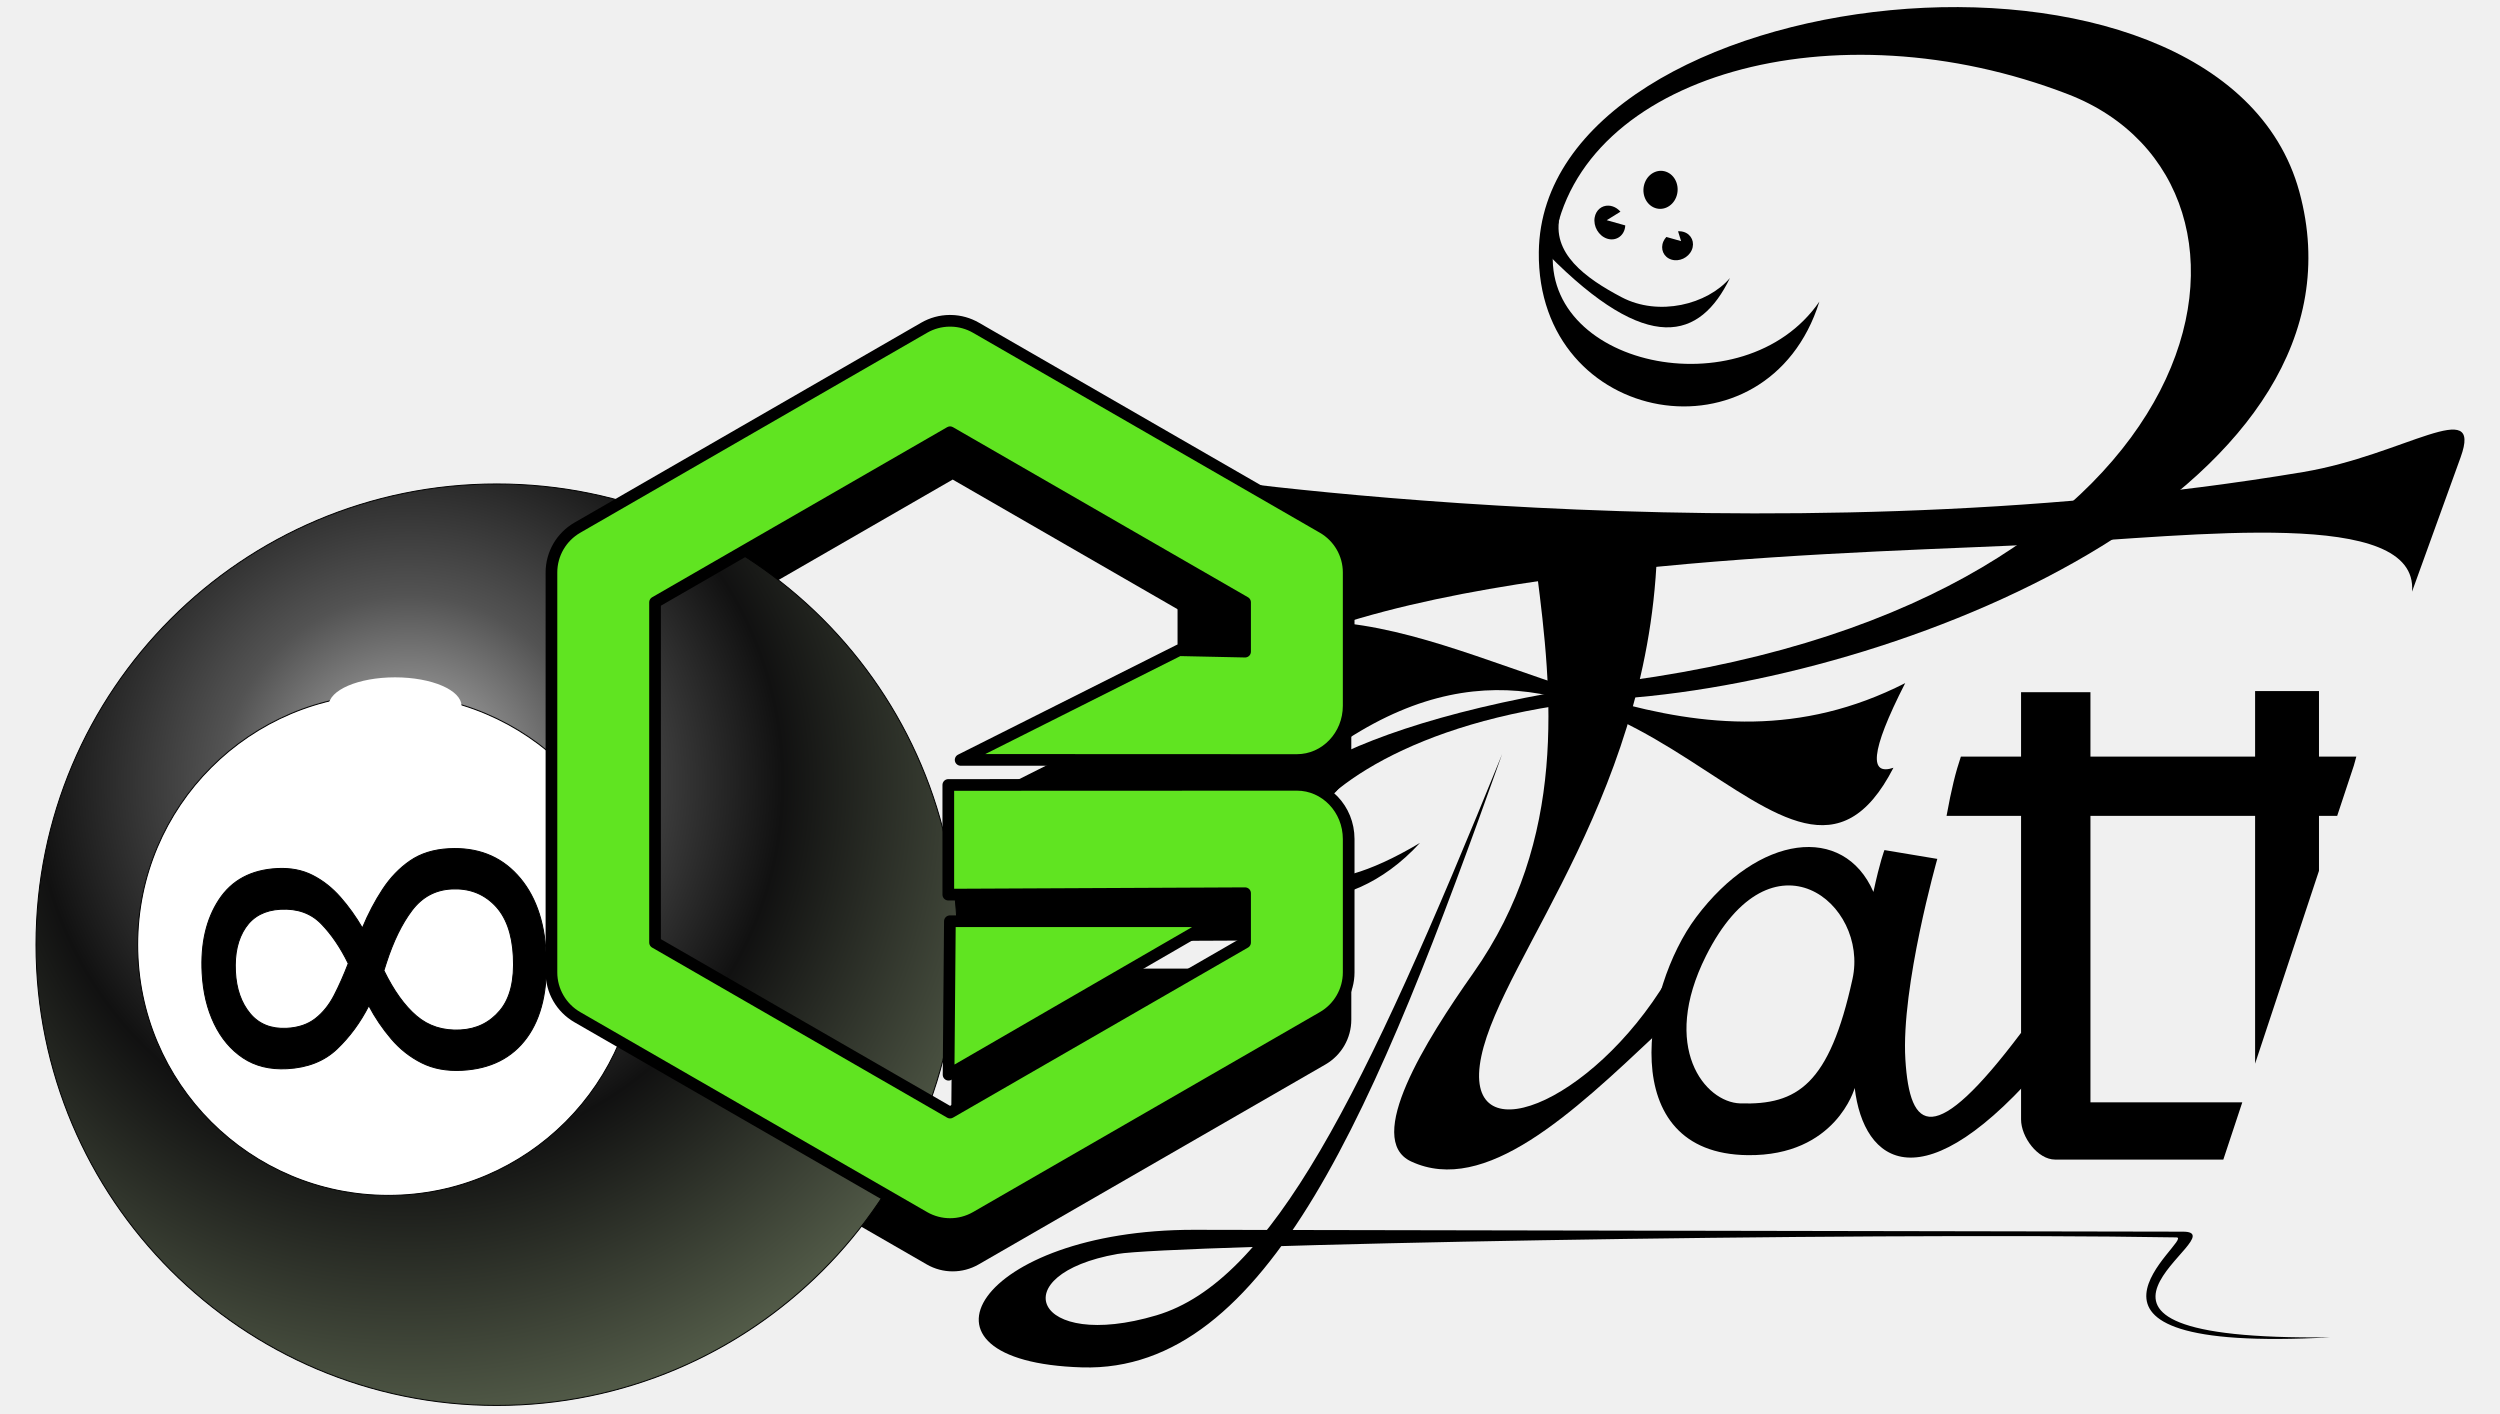
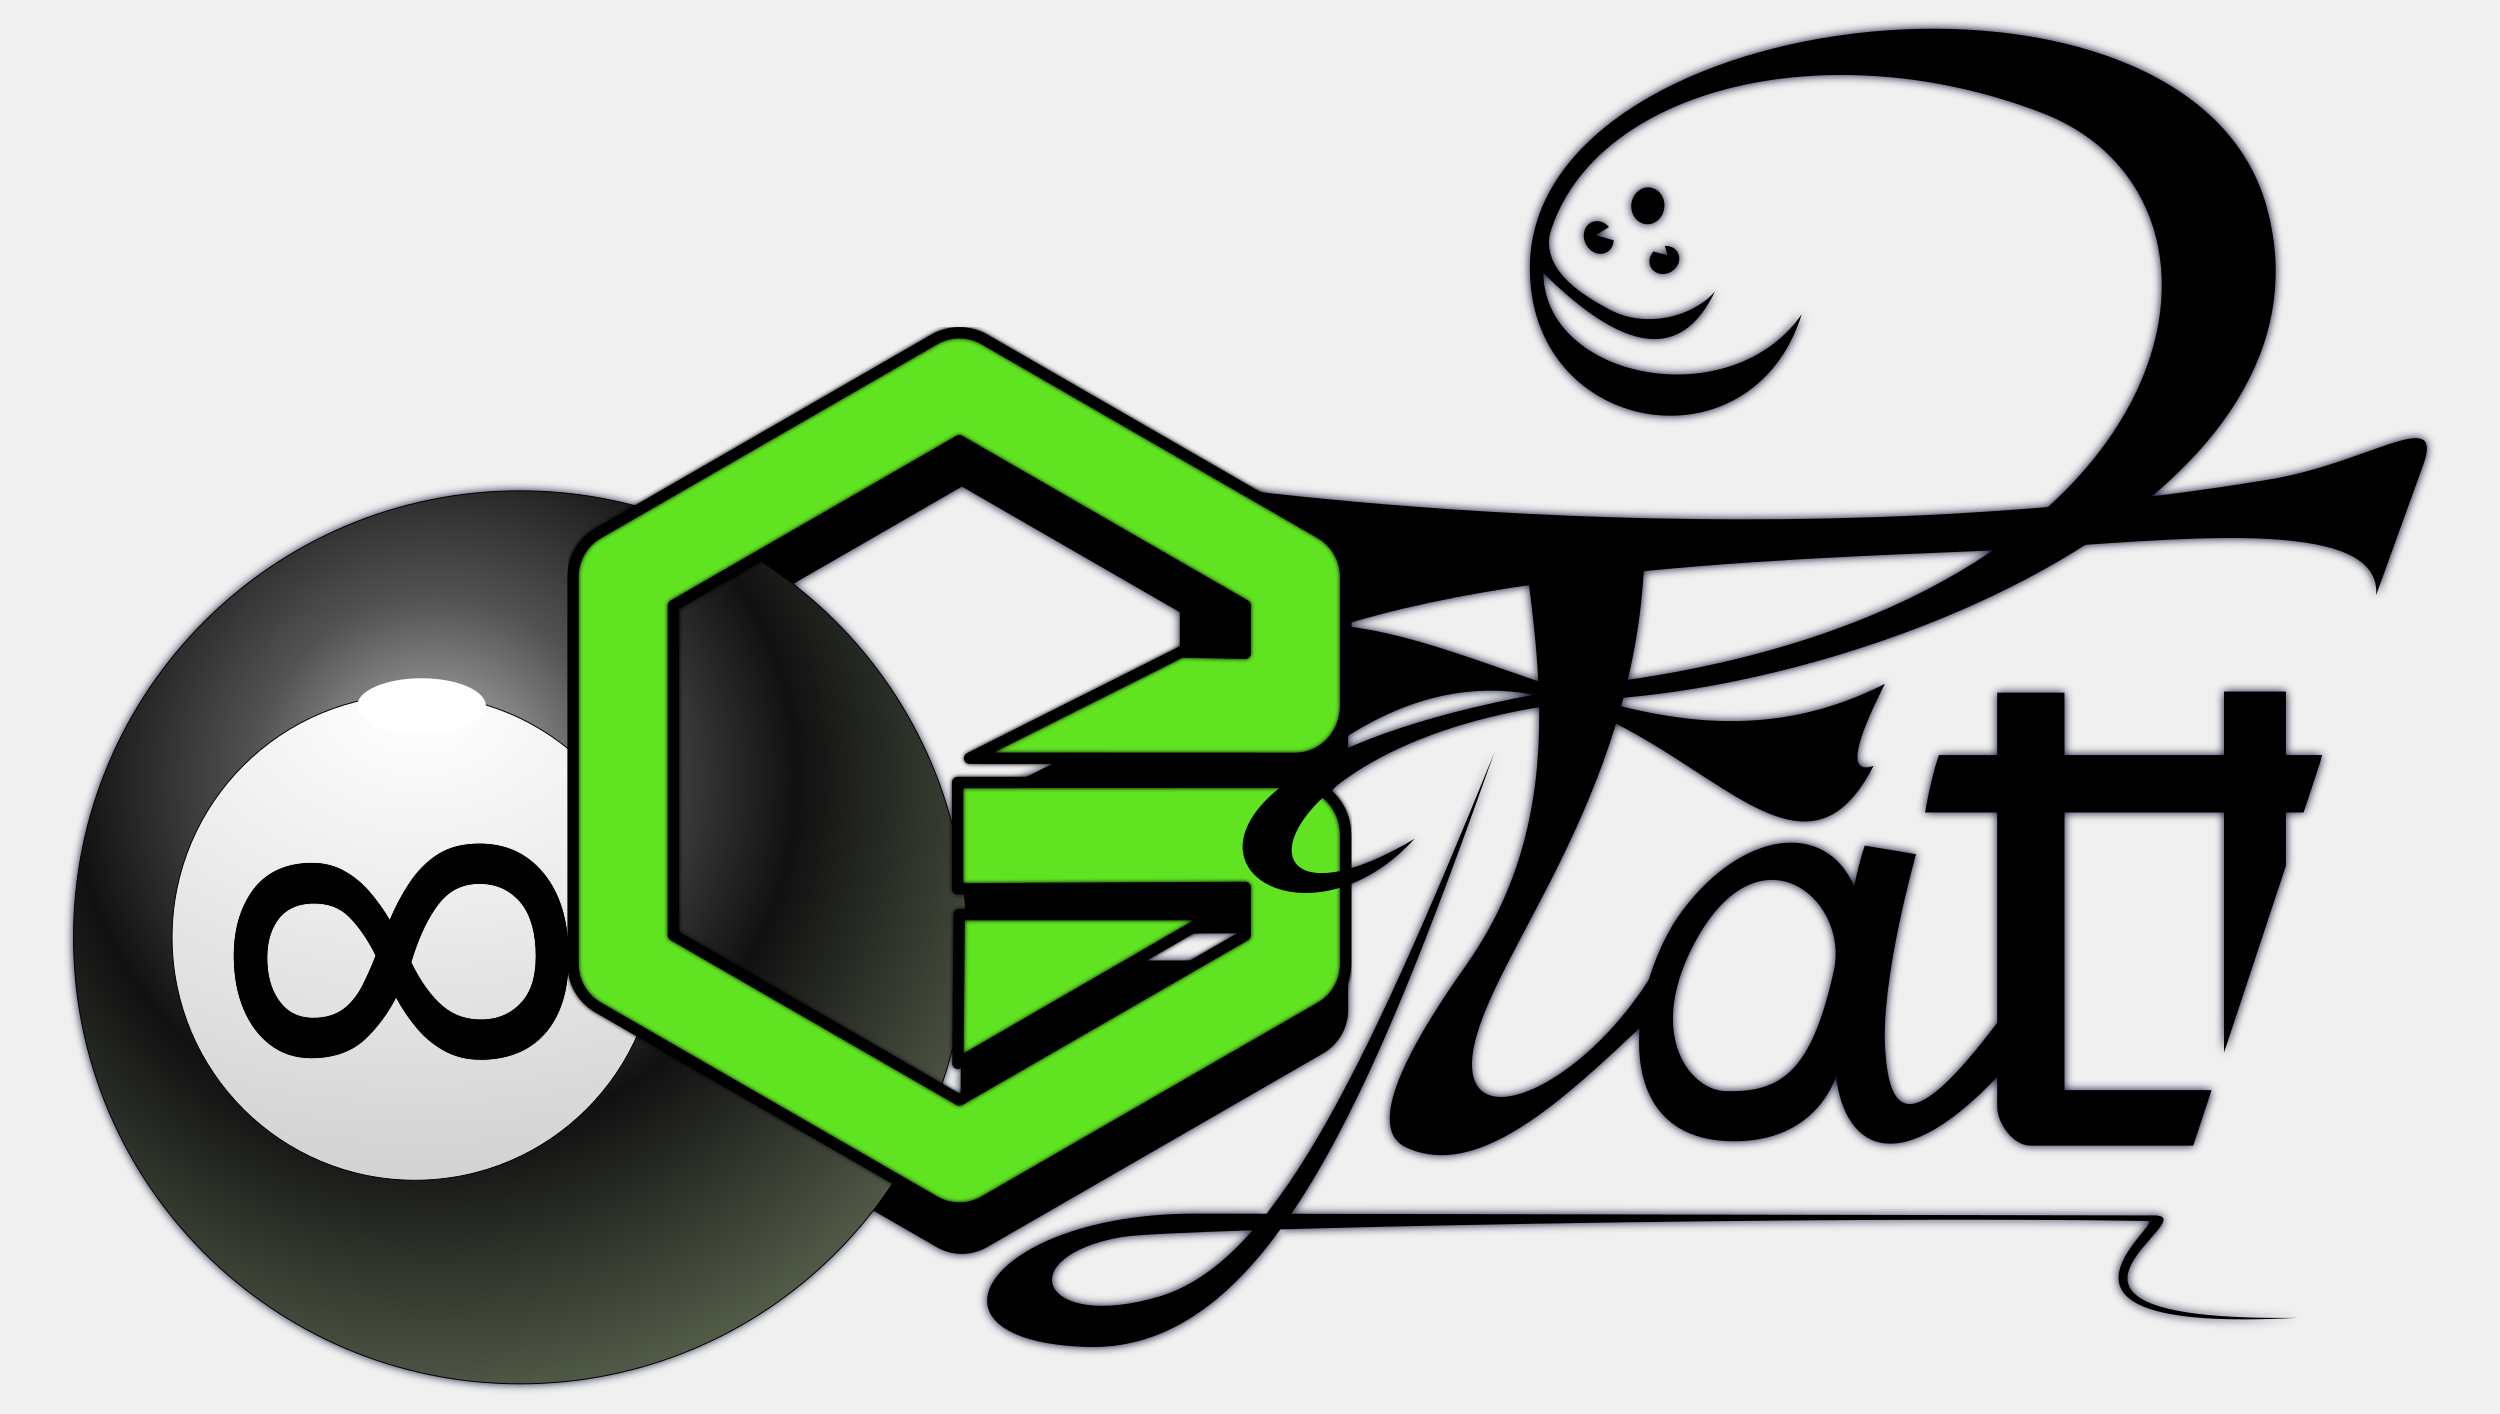
<svg xmlns="http://www.w3.org/2000/svg" xmlns:xlink="http://www.w3.org/1999/xlink" width="23cm" height="13cm" viewBox="0 0 814.961 460.63" id="svg2" version="1.1">
  <defs id="defs4">
+     <linearGradient id="linearGradient4413">
+       <stop style="stop-color:#ffffff;stop-opacity:1;" offset="0" id="stop4415" />
+       <stop style="stop-color:#8c8c8c;stop-opacity:1" offset="1" id="stop4417" />
+     </linearGradient>
    <linearGradient id="linearGradient4144">
      <stop style="stop-color:#c1c1c1;stop-opacity:1" offset="0" id="stop4146" />
      <stop id="stop4162" offset="0.25" style="stop-color:#535353;stop-opacity:1;" />
      <stop id="stop4160" offset="0.5" style="stop-color:#111111;stop-opacity:1" />
      <stop style="stop-color:#6b775d;stop-opacity:1" offset="1" id="stop4148" />
    </linearGradient>
-     <radialGradient xlink:href="#linearGradient4144" id="radialGradient4150" cx="-35.498" cy="418.607" fx="-35.498" fy="418.607" r="291.429" gradientUnits="userSpaceOnUse" gradientTransform="matrix(5.051606,0,0,5.051606,-1285.354,-1383.907)" />
+     <radialGradient xlink:href="#linearGradient4144" id="radialGradient4150" cx="-35.498" cy="418.607" fx="-35.498" fy="418.607" r="291.429" gradientUnits="userSpaceOnUse" gradientTransform="matrix(0.8103657,0,0,0.8103657,-2029.077,264.2593)" />
+     <radialGradient xlink:href="#linearGradient4413" id="radialGradient4419" cx="-2071.838" cy="581.024" fx="-2071.838" fy="581.024" r="81.889" gradientUnits="userSpaceOnUse" gradientTransform="matrix(6.870463,0,0,4.743258,12171.297,-2174.967)" />
+     <filter style="color-interpolation-filters:sRGB" id="filter4546" x="-0.005" width="1.009" y="-0.008" height="1.016">
+       <feGaussianBlur stdDeviation="1.511" id="feGaussianBlur4548" />
+     </filter>
+     <filter style="color-interpolation-filters:sRGB" id="filter4552" x="-0.006" width="1.013" y="-0.006" height="1.011">
+       <feGaussianBlur stdDeviation="0.671" id="feGaussianBlur4554" />
+     </filter>
+     <filter style="color-interpolation-filters:sRGB" id="filter4565" x="-0.005" width="1.01" y="-0.007" height="1.015">
+       <feGaussianBlur stdDeviation="0.245" id="feGaussianBlur4567" />
+     </filter>
  </defs>
  <g id="layer1" transform="translate(2199.546,-349.2978)">
-     <g id="g4360" transform="translate(11.57466,-2.310916)">
-       <path style="color:#000000;font-style:normal;font-variant:normal;font-weight:normal;font-stretch:normal;font-size:medium;line-height:normal;font-family:sans-serif;text-indent:0;text-align:start;text-decoration:none;text-decoration-line:none;text-decoration-style:solid;text-decoration-color:#000000;letter-spacing:normal;word-spacing:normal;text-transform:none;direction:ltr;block-progression:tb;writing-mode:lr-tb;baseline-shift:baseline;text-anchor:start;white-space:normal;clip-rule:nonzero;display:inline;overflow:visible;visibility:visible;opacity:1;isolation:auto;mix-blend-mode:normal;color-interpolation:sRGB;color-interpolation-filters:linearRGB;solid-color:#000000;solid-opacity:1;fill:#000000;fill-opacity:1;fill-rule:evenodd;stroke:none;stroke-width:23;stroke-linecap:butt;stroke-linejoin:round;stroke-miterlimit:4;stroke-dasharray:none;stroke-dashoffset:0;stroke-opacity:1;color-rendering:auto;image-rendering:auto;shape-rendering:auto;text-rendering:auto;enable-background:accumulate" d="m -1900.74,471.61 c -2.899,0.031 -5.744,0.807 -8.26,2.258 l -113.056,65.181 c -5.224,3.012 -8.442,8.578 -8.443,14.602 l 0,130.364 c 0,6.024 3.219,11.59 8.443,14.602 l 113.056,65.181 c 5.224,3.012 11.661,3.012 16.886,0 l 113.056,-65.181 c 5.224,-3.012 8.442,-8.578 8.443,-14.602 l 0,-43.475 c -10e-4,-9.757 -7.56,-17.667 -16.885,-17.668 l -113.632,0.048 0,35.751 96.746,-0.462 0,16.072 -96.171,55.446 -96.171,-55.446 0,-110.894 96.171,-55.447 96.171,55.447 0,16.072 -21.535,-0.462 -71.189,35.751 109.609,0.047 c 9.325,-9.9e-4 16.884,-7.91 16.885,-17.668 l 0,-43.475 c -5e-4,-6.024 -3.219,-11.59 -8.443,-14.602 l -113.056,-65.181 c -2.45,-1.413 -5.217,-2.188 -8.045,-2.254 -0.194,-0.005 -0.387,-0.006 -0.58,-0.004 z m 0.125,195.737 -0.43,50.033 86.46,-50.033 -86.03,0 z" id="path4229" />
-       <path id="path4208" d="m -1827.258,506.337 c 0,0 189.42,28.996 367.01,-0.869 32.832,-5.521 58.613,-25.152 51.248,-4.782 l -15.836,43.794 c 2.246,-27.591 -70.883,-18.203 -120.085,-15.525 -54.594,2.971 -194.268,4.123 -257.45,37.633 l -24.886,0 z" style="color:#000000;clip-rule:nonzero;display:inline;overflow:visible;visibility:visible;opacity:1;isolation:auto;mix-blend-mode:normal;color-interpolation:sRGB;color-interpolation-filters:linearRGB;solid-color:#000000;solid-opacity:1;fill:#000000;fill-opacity:1;fill-rule:evenodd;stroke:none;stroke-width:1px;stroke-linecap:butt;stroke-linejoin:miter;stroke-miterlimit:4;stroke-dasharray:none;stroke-dashoffset:0;stroke-opacity:1;color-rendering:auto;image-rendering:auto;shape-rendering:auto;text-rendering:auto;enable-background:accumulate" />
-       <path d="m -1667.599,670.813 c -24.773,41.289 -67.463,57.838 -60.642,25.166 6.822,-32.672 57.236,-87.523 57.415,-171.357 -7.001,10.232 -23.517,13.464 -39.314,13.464 5.026,39.134 10.135,86.955 -20.742,130.757 -15.438,21.901 -35.658,54.186 -20.247,61.379 24.084,11.24 52.653,-15.787 79.94,-41.457" style="color:#000000;clip-rule:nonzero;display:inline;overflow:visible;visibility:visible;opacity:1;isolation:auto;mix-blend-mode:normal;color-interpolation:sRGB;color-interpolation-filters:linearRGB;solid-color:#000000;solid-opacity:1;fill:#000000;fill-opacity:1;fill-rule:evenodd;stroke:none;stroke-width:1px;stroke-linecap:butt;stroke-linejoin:miter;stroke-miterlimit:4;stroke-dasharray:none;stroke-dashoffset:0;stroke-opacity:1;color-rendering:auto;image-rendering:auto;shape-rendering:auto;text-rendering:auto;enable-background:accumulate" id="path4171" />
-       <path id="path4174" d="m -1552.304,688.32 c -28.363,37.698 -36.262,32.313 -37.698,8.617 -1.436,-23.696 10.412,-65.344 10.412,-65.344 l -17.233,-2.872 c 0,0 -1.436,3.59 -3.59,13.643 -9.694,-22.26 -37.466,-18.86 -57.804,8.258 -17.233,22.978 -26.978,77.079 16.875,77.551 28.723,0.309 34.826,-21.901 34.826,-21.901 2.872,24.414 21.901,39.134 62.831,-9.335 m -63.548,-26.209 c 5.394,-24.619 -26.275,-50.339 -47.751,-7.54 -14.982,29.856 -0.359,47.751 11.13,48.11 18.696,0.584 29.087,-6.179 36.621,-40.571 z" style="fill:#000000;fill-opacity:1;fill-rule:evenodd;stroke:none;stroke-width:1px;stroke-linecap:butt;stroke-linejoin:miter;stroke-opacity:1" />
-       <path id="path4195" d="m -1475.993,576.896 0,21.362 -53.675,0 0,-21.003 -22.619,0 0,21.003 -19.622,0 c -1.709,5.067 -3.043,10.417 -4.667,19.31 l 24.29,0 0,98.957 c 0,5.727 5.403,13.09 11.13,13.09 l 54.804,0 6.18,-18.655 -49.495,0 0,-93.392 53.675,0 0,80.772 20.824,-62.861 0,-17.911 5.933,0 5.432,-16.397 0.806,-2.913 -12.171,0 0,-21.362 -20.824,0 z" style="fill:#000000;fill-opacity:1;fill-rule:nonzero;stroke:none;stroke-width:1px;stroke-linecap:butt;stroke-linejoin:miter;stroke-opacity:1" />
-       <path id="path4213" d="m -1721.417,597.356 c -41.212,115.757 -76.363,201.817 -136.969,199.999 -60.606,-1.818 -33.939,-44.848 36.364,-44.848 l 322.517,0.604 c 18.828,0.035 -56.825,35.735 48.128,34.44 -99.436,5.458 -43.971,-32.463 -50.245,-32.568 -107.493,-1.798 -328.65,2.458 -345.248,5.403 -37.575,6.667 -27.328,31.907 12.727,20 37.465,-11.137 67.258,-70.991 112.727,-183.029 z" style="color:#000000;clip-rule:nonzero;display:inline;overflow:visible;visibility:visible;opacity:1;isolation:auto;mix-blend-mode:normal;color-interpolation:sRGB;color-interpolation-filters:linearRGB;solid-color:#000000;solid-opacity:1;fill:#000000;fill-opacity:1;fill-rule:nonzero;stroke:none;stroke-width:1px;stroke-linecap:butt;stroke-linejoin:miter;stroke-miterlimit:4;stroke-dasharray:none;stroke-dashoffset:0;stroke-opacity:1;color-rendering:auto;image-rendering:auto;shape-rendering:auto;text-rendering:auto;enable-background:accumulate" />
-       <path d="m -1682.332,579.306 c 96.774,-6.968 246.608,-70.463 220.765,-165.185 -25.843,-94.721 -246.858,-69.683 -247.925,19.637 -0.682,57.09 74.619,69.886 91.462,16.172 -24.659,35.809 -92.627,21.003 -86.54,-19.06 8.337,-54.869 91.456,-77.972 167.644,-48.516 76.188,29.456 51.539,164.607 -143.621,191.175 -195.16,26.568 -117.079,106.85 -67.685,52.848 -68.078,40.719 -56.199,-38.28 65.899,-47.072 z" style="color:#000000;clip-rule:nonzero;display:inline;overflow:visible;visibility:visible;opacity:1;isolation:auto;mix-blend-mode:normal;color-interpolation:sRGB;color-interpolation-filters:linearRGB;solid-color:#000000;solid-opacity:1;fill:#000000;fill-opacity:1;fill-rule:evenodd;stroke:none;stroke-width:1px;stroke-linecap:butt;stroke-linejoin:miter;stroke-miterlimit:4;stroke-dasharray:none;stroke-dashoffset:0;stroke-opacity:1;color-rendering:auto;image-rendering:auto;shape-rendering:auto;text-rendering:auto;enable-background:accumulate" id="path4227" />
-       <g transform="matrix(0.1655359,0,0,0.1655359,-1835.442,485.5945)" id="g4353">
-         <circle style="color:#000000;clip-rule:nonzero;display:inline;overflow:visible;visibility:visible;opacity:1;isolation:auto;mix-blend-mode:normal;color-interpolation:sRGB;color-interpolation-filters:linearRGB;solid-color:#000000;solid-opacity:1;fill:url(#radialGradient4150);fill-opacity:1;fill-rule:evenodd;stroke:#000000;stroke-width:2;stroke-linecap:butt;stroke-linejoin:miter;stroke-miterlimit:4;stroke-dasharray:none;stroke-dashoffset:0;stroke-opacity:1;color-rendering:auto;image-rendering:auto;shape-rendering:auto;text-rendering:auto;enable-background:accumulate" id="path3336" cx="-1291.219" cy="1050.966" r="907.327" />
-         <circle r="493.693" cy="1050.966" cx="-1504.708" id="circle3338" style="color:#000000;clip-rule:nonzero;display:inline;overflow:visible;visibility:visible;opacity:1;isolation:auto;mix-blend-mode:normal;color-interpolation:sRGB;color-interpolation-filters:linearRGB;solid-color:#000000;solid-opacity:1;fill:#ffffff;fill-opacity:1;fill-rule:evenodd;stroke:#000000;stroke-width:2;stroke-linecap:butt;stroke-linejoin:miter;stroke-miterlimit:4;stroke-dasharray:none;stroke-dashoffset:0;stroke-opacity:1;color-rendering:auto;image-rendering:auto;shape-rendering:auto;text-rendering:auto;enable-background:accumulate" />
-         <text xml:space="preserve" style="font-style:normal;font-weight:normal;font-size:924.279px;line-height:125%;font-family:sans-serif;letter-spacing:0px;word-spacing:0px;fill:#000000;fill-opacity:1;stroke:#000000;stroke-width:2;stroke-linecap:butt;stroke-linejoin:miter;stroke-miterlimit:4;stroke-dasharray:none;stroke-opacity:1" x="-1270.455" y="-1257.756" id="text4140" transform="matrix(-0.05250156,-0.9986208,0.9986208,-0.05250156,0,0)">
-           <tspan id="tspan4142" x="-1270.455" y="-1257.756" style="stroke-width:2">8</tspan>
-         </text>
-         <ellipse style="color:#000000;clip-rule:nonzero;display:inline;overflow:visible;visibility:visible;opacity:1;isolation:auto;mix-blend-mode:normal;color-interpolation:sRGB;color-interpolation-filters:linearRGB;solid-color:#000000;solid-opacity:1;fill:#ffffff;fill-opacity:1;fill-rule:evenodd;stroke:none;stroke-width:1px;stroke-linecap:butt;stroke-linejoin:miter;stroke-miterlimit:4;stroke-dasharray:none;stroke-dashoffset:0;stroke-opacity:1;color-rendering:auto;image-rendering:auto;shape-rendering:auto;text-rendering:auto;enable-background:accumulate" id="path4347" cx="-1491.475" cy="580.709" rx="130.789" ry="56.25" />
-       </g>
-       <path id="path4164" d="m -1901.597,456.183 c -2.899,0.031 -5.744,0.807 -8.26,2.258 l -113.056,65.181 c -5.224,3.012 -8.442,8.578 -8.443,14.602 l 0,130.364 c 0,6.024 3.219,11.59 8.443,14.602 l 113.056,65.181 c 5.224,3.012 11.661,3.012 16.886,0 l 113.056,-65.181 c 5.224,-3.012 8.442,-8.578 8.443,-14.602 l 0,-43.475 c -10e-4,-9.757 -7.56,-17.667 -16.885,-17.668 l -113.632,0.048 0,35.751 96.746,-0.462 0,16.072 -96.171,55.446 -96.171,-55.446 0,-110.894 96.171,-55.447 96.171,55.447 0,16.072 -21.535,-0.462 -71.189,35.751 109.609,0.047 c 9.325,-9.9e-4 16.884,-7.91 16.885,-17.668 l 0,-43.475 c -5e-4,-6.024 -3.219,-11.59 -8.443,-14.602 l -113.056,-65.181 c -2.45,-1.413 -5.217,-2.188 -8.045,-2.254 -0.194,-0.005 -0.387,-0.006 -0.58,-0.004 z m 0.125,195.737 -0.43,50.033 86.46,-50.033 -86.03,0 z" style="color:#000000;font-style:normal;font-variant:normal;font-weight:normal;font-stretch:normal;font-size:medium;line-height:normal;font-family:sans-serif;text-indent:0;text-align:start;text-decoration:none;text-decoration-line:none;text-decoration-style:solid;text-decoration-color:#000000;letter-spacing:normal;word-spacing:normal;text-transform:none;direction:ltr;block-progression:tb;writing-mode:lr-tb;baseline-shift:baseline;text-anchor:start;white-space:normal;clip-rule:nonzero;display:inline;overflow:visible;visibility:visible;opacity:1;isolation:auto;mix-blend-mode:normal;color-interpolation:sRGB;color-interpolation-filters:linearRGB;solid-color:#000000;solid-opacity:1;fill:#60e421;fill-opacity:1;fill-rule:evenodd;stroke:#000000;stroke-width:3.807;stroke-linecap:butt;stroke-linejoin:round;stroke-miterlimit:4;stroke-dasharray:none;stroke-dashoffset:0;stroke-opacity:1;color-rendering:auto;image-rendering:auto;shape-rendering:auto;text-rendering:auto;enable-background:accumulate" />
-       <path style="color:#000000;clip-rule:nonzero;display:inline;overflow:visible;visibility:visible;opacity:1;isolation:auto;mix-blend-mode:normal;color-interpolation:sRGB;color-interpolation-filters:linearRGB;solid-color:#000000;solid-opacity:1;fill:#000000;fill-opacity:1;fill-rule:evenodd;stroke:none;stroke-width:1px;stroke-linecap:butt;stroke-linejoin:miter;stroke-miterlimit:4;stroke-dasharray:none;stroke-dashoffset:0;stroke-opacity:1;color-rendering:auto;image-rendering:auto;shape-rendering:auto;text-rendering:auto;enable-background:accumulate" d="m -1771.947,554.826 c 55.084,6.329 113.643,54.248 181.888,19.465 -11.688,22.904 -11.513,30.192 -3.829,27.594 -34.083,66.422 -84.007,-70.021 -178.058,-9.309 z" id="path4162" />
-       <path id="path4165" d="m -1702.536,421.701 c -3.164,12.406 8.367,20.648 20.013,26.785 12.129,6.392 27.962,2.381 35.337,-6.249 -9.688,20.024 -26.595,25.431 -59.38,-7.76" style="color:#000000;clip-rule:nonzero;display:inline;overflow:visible;visibility:visible;opacity:1;isolation:auto;mix-blend-mode:normal;color-interpolation:sRGB;color-interpolation-filters:linearRGB;solid-color:#000000;solid-opacity:1;fill:#000000;fill-opacity:1;fill-rule:evenodd;stroke:none;stroke-width:1px;stroke-linecap:butt;stroke-linejoin:miter;stroke-miterlimit:4;stroke-dasharray:none;stroke-dashoffset:0;stroke-opacity:1;color-rendering:auto;image-rendering:auto;shape-rendering:auto;text-rendering:auto;enable-background:accumulate" />
-       <path id="path4303" d="m -1686.751,418.642 a 5.653,4.869 63.301 0 0 -4.53,3.835 5.653,4.869 63.301 0 0 4.009,6.912 5.653,4.869 63.301 0 0 5.888,-3.58 5.653,4.869 63.301 0 0 0.076,-0.718 l -6.046,-1.701 4.474,-2.776 a 5.653,4.869 63.301 0 0 -2.512,-1.718 5.653,4.869 63.301 0 0 -1.358,-0.254 z m 23.195,8.354 a 4.578,5.165 60.338 0 0 -0.545,0.011 l 0.99,3.201 -4.805,-1.351 a 4.578,5.165 60.338 0 0 -0.953,1.433 4.578,5.165 60.338 0 0 2.6,5.938 4.578,5.165 60.338 0 0 6.618,-3.076 4.578,5.165 60.338 0 0 -2.6,-5.938 4.578,5.165 60.338 0 0 -1.306,-0.218 z" style="color:#000000;clip-rule:nonzero;display:inline;overflow:visible;visibility:visible;opacity:1;isolation:auto;mix-blend-mode:normal;color-interpolation:sRGB;color-interpolation-filters:linearRGB;solid-color:#000000;solid-opacity:1;fill:#000000;fill-opacity:1;fill-rule:evenodd;stroke:none;stroke-width:23;stroke-linecap:butt;stroke-linejoin:round;stroke-miterlimit:4;stroke-dasharray:none;stroke-dashoffset:0;stroke-opacity:1;color-rendering:auto;image-rendering:auto;shape-rendering:auto;text-rendering:auto;enable-background:accumulate" />
-       <ellipse ry="6.145" rx="5.638" transform="matrix(0.8994275,0.43707,-0.3778691,0.925859,0,0)" style="color:#000000;clip-rule:nonzero;display:inline;overflow:visible;visibility:visible;opacity:1;isolation:auto;mix-blend-mode:normal;color-interpolation:sRGB;color-interpolation-filters:linearRGB;solid-color:#000000;solid-opacity:1;fill:#000000;fill-opacity:1;fill-rule:evenodd;stroke:none;stroke-width:23;stroke-linecap:butt;stroke-linejoin:round;stroke-miterlimit:4;stroke-dasharray:none;stroke-dashoffset:0;stroke-opacity:1;color-rendering:auto;image-rendering:auto;shape-rendering:auto;text-rendering:auto;enable-background:accumulate" id="circle4305" cx="-1392.691" cy="1104.053" />
+     <path style="color:#000000;clip-rule:nonzero;display:inline;overflow:visible;visibility:visible;opacity:1;isolation:auto;mix-blend-mode:normal;color-interpolation:sRGB;color-interpolation-filters:linearRGB;solid-color:#000000;solid-opacity:1;fill:#020b2c;fill-opacity:1;fill-rule:evenodd;stroke:none;stroke-width:1px;stroke-linecap:butt;stroke-linejoin:miter;stroke-miterlimit:4;stroke-dasharray:none;stroke-dashoffset:0;stroke-opacity:1;color-rendering:auto;image-rendering:auto;shape-rendering:auto;text-rendering:auto;enable-background:accumulate;filter:url(#filter4546)" d="M 631.188 9.363 C 567.322 9.063 499.3 38.041 498.719 86.73 C 498.058 142.055 571.029 154.455 587.352 102.402 C 564.522 135.555 503.393 123.938 503.123 88.982 C 533.86 119.385 549.866 114.028 559.098 94.947 C 551.951 103.311 536.608 107.198 524.854 101.004 C 513.996 95.282 503.248 87.671 505.178 76.396 C 519.393 28.705 595.709 9.761 665.949 36.918 C 713.908 55.46 720.61 117.214 667.6 165.279 C 555.305 174.839 450.174 165.087 406.318 159.891 L 320.912 110.65 C 318.538 109.281 315.856 108.529 313.115 108.465 C 312.928 108.46 312.74 108.459 312.553 108.461 L 312.553 108.463 C 309.744 108.493 306.987 109.245 304.549 110.65 L 209.162 165.645 A 145.551 145.551 0 0 0 169.527 160.006 A 145.551 145.551 0 0 0 23.977 305.557 A 145.551 145.551 0 0 0 169.527 451.109 A 145.551 145.551 0 0 0 284.496 394.529 L 305.379 406.568 C 310.442 409.487 316.679 409.487 321.742 406.568 L 431.303 343.402 C 436.365 340.483 439.484 335.088 439.484 329.25 L 439.484 288.496 C 446.705 285.825 454.232 280.986 461.176 273.395 C 452.418 278.633 445.042 281.811 439.084 283.391 C 438.966 282.837 438.822 282.294 438.654 281.762 L 438.654 272.17 C 438.654 266.836 436.322 262.074 432.668 258.934 C 433.604 258.227 434.463 257.42 435.236 256.527 C 448.117 246.209 470.009 235.781 501.732 230.521 C 502.113 257.935 497.367 287.056 477.988 314.547 C 463.027 335.771 443.433 367.058 458.367 374.027 C 481.319 384.739 508.469 359.586 534.512 335.09 C 533.022 354.192 540.226 371.777 564.758 372.041 C 592.593 372.34 598.508 350.818 598.508 350.818 C 601.088 372.751 617.136 386.572 651.061 351.061 L 651.061 360.754 C 651.061 366.304 656.297 373.439 661.848 373.439 L 714.957 373.439 L 720.945 355.361 L 672.98 355.361 L 672.98 264.857 L 724.996 264.857 L 724.996 343.131 L 745.176 282.215 L 745.176 264.857 L 750.926 264.857 L 756.189 248.967 L 756.971 246.145 L 745.176 246.145 L 745.176 225.443 L 724.996 225.443 L 724.996 246.145 L 672.98 246.145 L 672.98 225.791 L 651.061 225.791 L 651.061 246.145 L 632.045 246.145 C 630.389 251.055 629.096 256.24 627.521 264.857 L 651.061 264.857 L 651.061 333.438 L 651.045 333.422 C 623.559 369.955 615.903 364.735 614.512 341.771 C 613.12 318.808 624.602 278.447 624.602 278.447 L 607.902 275.664 C 607.902 275.664 606.509 279.145 604.422 288.887 C 595.028 267.315 568.116 270.609 548.406 296.889 C 544.003 302.76 540.116 310.733 537.541 319.293 C 513.333 357.2 474.096 371.743 480.547 340.844 C 485.328 317.943 512.201 283.789 526.777 235.906 C 564.661 254.941 590.569 288.98 610.746 249.658 C 603.3 252.176 603.131 245.114 614.457 222.918 C 583.985 238.449 555.509 236.951 528.434 230.234 C 528.688 229.315 528.923 228.376 529.168 227.447 C 576.548 223.297 635.847 205.671 679.787 177.598 C 724.653 174.521 776.438 171.11 774.572 194.029 L 789.918 151.59 C 797.056 131.85 772.071 150.872 740.254 156.223 C 727.347 158.393 714.376 160.238 701.422 161.803 C 731.735 136.33 749.001 104.443 738.977 67.701 C 728.02 27.542 680.861 9.597 631.188 9.363 z M 537.486 61.09 A 5.399 6.014 5.527 0 0 532.256 64.705 A 5.399 6.014 5.527 0 0 534.92 72.607 A 5.399 6.014 5.527 0 0 542.084 69.48 A 5.399 6.014 5.527 0 0 539.42 61.58 A 5.399 6.014 5.527 0 0 537.486 61.09 z M 520.756 72.082 A 5.479 4.718 63.301 0 0 516.365 75.799 A 5.479 4.718 63.301 0 0 520.25 82.496 A 5.479 4.718 63.301 0 0 525.955 79.027 A 5.479 4.718 63.301 0 0 526.029 78.332 L 520.17 76.684 L 524.506 73.994 A 5.479 4.718 63.301 0 0 522.072 72.328 A 5.479 4.718 63.301 0 0 520.756 72.082 z M 543.232 80.178 A 4.437 5.006 60.338 0 0 542.703 80.189 L 543.664 83.291 L 539.008 81.98 A 4.437 5.006 60.338 0 0 538.084 83.371 A 4.437 5.006 60.338 0 0 540.604 89.125 A 4.437 5.006 60.338 0 0 547.018 86.145 A 4.437 5.006 60.338 0 0 544.498 80.389 A 4.437 5.006 60.338 0 0 543.232 80.178 z M 313.561 158.619 L 384.594 199.572 L 384.594 212.762 L 316.07 247.174 L 346.645 247.188 L 330.916 255.086 L 312.172 255.094 L 312.172 277.303 A 145.551 145.551 0 0 0 258.332 190.461 L 313.561 158.619 z M 649.646 179.4 C 621.727 198.516 582.534 214.061 530.641 221.613 C 533.251 210.492 535.108 198.697 535.84 186.197 C 579.459 181.904 622.155 180.663 649.646 179.4 z M 498.453 190.727 C 499.718 200.716 500.927 211.233 501.465 222.105 C 480.111 214.845 459.556 206.762 439.484 204.217 L 439.484 203.227 C 457.164 197.863 477.399 193.822 498.453 190.727 z M 485.133 225.139 C 490.266 225.084 495.221 225.581 500.02 226.484 C 473.763 231.407 453.994 237.438 439.484 243.82 L 439.484 239.822 C 456.068 229.399 471.23 225.288 485.133 225.139 z M 487.16 245.27 C 457.885 317.404 435.317 367.19 412.818 395.666 L 420.951 395.682 C 444.684 360.788 465.02 307.456 487.16 245.27 z M 420.951 395.682 C 419.765 397.426 418.571 399.126 417.367 400.777 C 491.092 398.588 624.513 396.758 700.158 398.023 C 706.239 398.125 652.488 434.873 748.85 429.584 C 647.143 430.84 720.457 396.243 702.211 396.209 L 420.951 395.682 z M 417.367 400.777 C 414.309 400.868 411.181 400.959 408.338 401.051 C 398.457 412.305 388.504 419.494 377.92 422.641 C 339.104 434.18 329.172 409.72 365.586 403.26 C 369.506 402.564 385.335 401.794 408.338 401.051 C 409.833 399.348 411.325 397.556 412.818 395.666 L 389.666 395.623 C 321.537 395.623 295.696 437.324 354.428 439.086 C 378.973 439.822 399.209 425.674 417.367 400.777 z M 577.719 286.836 C 590.845 286.9 600.998 301.835 597.812 316.373 C 590.511 349.701 580.44 356.256 562.322 355.689 C 551.189 355.342 537.019 338 551.537 309.066 C 559.667 292.865 569.304 286.795 577.719 286.836 z M 405.928 304.246 L 405.928 304.865 L 391.648 313.098 L 370.207 313.098 L 385.332 304.344 L 405.928 304.246 z M 312.373 333.182 L 312.258 346.633 L 313.221 346.076 L 313.115 358.375 L 312.73 358.598 L 306.277 354.877 A 145.551 145.551 0 0 0 312.373 333.182 z " transform="translate(-2199.546,349.2978)" id="path4476" />
+     <g id="g4460">
+       <path id="path4208" d="m -1814.953,506.364 c 0,0 183.563,28.099 355.661,-0.842 31.817,-5.351 56.801,-24.374 49.663,-4.634 l -15.346,42.439 c 2.177,-26.738 -68.691,-17.64 -116.372,-15.045 -52.906,2.879 -188.262,3.996 -249.49,36.469 l -24.117,0 z" style="color:#000000;clip-rule:nonzero;display:inline;overflow:visible;visibility:visible;opacity:1;isolation:auto;mix-blend-mode:normal;color-interpolation:sRGB;color-interpolation-filters:linearRGB;solid-color:#000000;solid-opacity:1;fill:#000000;fill-opacity:1;fill-rule:evenodd;stroke:none;stroke-width:1px;stroke-linecap:butt;stroke-linejoin:miter;stroke-miterlimit:4;stroke-dasharray:none;stroke-dashoffset:0;stroke-opacity:1;color-rendering:auto;image-rendering:auto;shape-rendering:auto;text-rendering:auto;enable-background:accumulate" />
+       <path d="m -1660.231,665.754 c -24.007,40.012 -65.377,56.05 -58.767,24.388 6.611,-31.662 55.466,-84.816 55.64,-166.058 -6.785,9.916 -22.789,13.047 -38.098,13.047 4.871,37.924 9.821,84.266 -20.101,126.714 -14.961,21.224 -34.556,52.511 -19.621,59.481 23.34,10.893 51.025,-15.298 77.468,-40.175" style="color:#000000;clip-rule:nonzero;display:inline;overflow:visible;visibility:visible;opacity:1;isolation:auto;mix-blend-mode:normal;color-interpolation:sRGB;color-interpolation-filters:linearRGB;solid-color:#000000;solid-opacity:1;fill:#000000;fill-opacity:1;fill-rule:evenodd;stroke:none;stroke-width:1px;stroke-linecap:butt;stroke-linejoin:miter;stroke-miterlimit:4;stroke-dasharray:none;stroke-dashoffset:0;stroke-opacity:1;color-rendering:auto;image-rendering:auto;shape-rendering:auto;text-rendering:auto;enable-background:accumulate" id="path4171" />
+       <path id="path4174" d="m -1548.501,682.719 c -27.486,36.533 -35.141,31.314 -36.533,8.35 -1.392,-22.963 10.09,-63.323 10.09,-63.323 l -16.701,-2.783 c 0,0 -1.392,3.479 -3.479,13.221 -9.394,-21.572 -36.307,-18.277 -56.017,8.002 -16.701,22.268 -26.144,74.696 16.353,75.153 27.835,0.299 33.749,-21.224 33.749,-21.224 2.784,23.659 21.224,37.924 60.888,-9.046 m -61.584,-25.399 c 5.227,-23.858 -25.463,-48.782 -46.275,-7.307 -14.518,28.933 -0.348,46.275 10.786,46.623 18.118,0.566 28.187,-5.988 35.489,-39.316 z" style="fill:#000000;fill-opacity:1;fill-rule:evenodd;stroke:none;stroke-width:1px;stroke-linecap:butt;stroke-linejoin:miter;stroke-opacity:1" />
+       <path id="path4195" d="m -1474.549,574.74 0,20.702 -52.016,0 0,-20.354 -21.92,0 0,20.354 -19.016,0 c -1.656,4.91 -2.949,10.095 -4.523,18.713 l 23.539,0 0,95.897 c 0,5.55 5.236,12.685 10.786,12.685 l 53.109,0 5.989,-18.078 -47.964,0 0,-90.505 52.016,0 0,78.274 20.18,-60.917 0,-17.357 5.75,0 5.264,-15.89 0.781,-2.823 -11.795,0 0,-20.702 -20.18,0 z" style="fill:#000000;fill-opacity:1;fill-rule:nonzero;stroke:none;stroke-width:1px;stroke-linecap:butt;stroke-linejoin:miter;stroke-opacity:1" />
+       <path id="path4213" d="m -1712.385,594.568 c -39.938,112.178 -74.002,195.577 -132.734,193.815 -58.732,-1.762 -32.89,-43.462 35.239,-43.462 l 312.545,0.586 c 18.246,0.034 -55.068,34.63 46.639,33.375 -96.362,5.289 -42.611,-31.459 -48.692,-31.561 -104.169,-1.742 -318.488,2.382 -334.572,5.236 -36.414,6.46 -26.483,30.92 12.334,19.381 36.307,-10.793 65.178,-68.796 109.241,-177.37 z" style="color:#000000;clip-rule:nonzero;display:inline;overflow:visible;visibility:visible;opacity:1;isolation:auto;mix-blend-mode:normal;color-interpolation:sRGB;color-interpolation-filters:linearRGB;solid-color:#000000;solid-opacity:1;fill:#000000;fill-opacity:1;fill-rule:nonzero;stroke:none;stroke-width:1px;stroke-linecap:butt;stroke-linejoin:miter;stroke-miterlimit:4;stroke-dasharray:none;stroke-dashoffset:0;stroke-opacity:1;color-rendering:auto;image-rendering:auto;shape-rendering:auto;text-rendering:auto;enable-background:accumulate" />
+       <path style="color:#000000;clip-rule:nonzero;display:inline;overflow:visible;visibility:visible;opacity:1;isolation:auto;mix-blend-mode:normal;color-interpolation:sRGB;color-interpolation-filters:linearRGB;solid-color:#000000;solid-opacity:1;fill:#000000;fill-opacity:1;fill-rule:evenodd;stroke:none;stroke-width:1px;stroke-linecap:butt;stroke-linejoin:miter;stroke-miterlimit:4;stroke-dasharray:none;stroke-dashoffset:0;stroke-opacity:1;color-rendering:auto;image-rendering:auto;shape-rendering:auto;text-rendering:auto;enable-background:accumulate" d="m -1761.352,553.353 c 53.381,6.134 110.129,52.57 176.264,18.863 -11.326,22.196 -11.157,29.259 -3.711,26.741 -33.029,64.368 -81.409,-67.856 -172.553,-9.021 z" id="path4162" />
    </g>
+     <path id="path4229" d="m -1886.163,472.71 c -2.809,0.03 -5.566,0.782 -8.005,2.188 l -109.561,63.166 c -5.062,2.919 -8.181,8.313 -8.181,14.151 l 0,126.333 c 0,5.838 3.119,11.232 8.181,14.151 l 109.561,63.166 c 5.063,2.919 11.3,2.919 16.364,0 l 109.56,-63.166 c 5.062,-2.919 8.181,-8.313 8.182,-14.151 l 0,-42.131 c -10e-4,-9.456 -7.327,-17.121 -16.363,-17.122 l -110.118,0.046 0,34.645 93.755,-0.448 0,15.575 -93.197,53.732 -93.198,-53.732 0,-107.465 93.198,-53.732 93.198,53.732 0,15.575 -20.869,-0.448 -68.988,34.645 106.22,0.046 c 9.037,-9.6e-4 16.362,-7.666 16.363,-17.121 l 0,-42.131 c -5e-4,-5.838 -3.119,-11.232 -8.182,-14.151 l -109.56,-63.166 c -2.375,-1.369 -5.056,-2.12 -7.797,-2.185 -0.188,-0.005 -0.375,-0.006 -0.562,-0.004 z m 0.121,189.685 -0.416,48.486 83.786,-48.486 -83.37,0 z" style="color:#000000;font-style:normal;font-variant:normal;font-weight:normal;font-stretch:normal;font-size:medium;line-height:normal;font-family:sans-serif;text-indent:0;text-align:start;text-decoration:none;text-decoration-line:none;text-decoration-style:solid;text-decoration-color:#000000;letter-spacing:normal;word-spacing:normal;text-transform:none;direction:ltr;block-progression:tb;writing-mode:lr-tb;baseline-shift:baseline;text-anchor:start;white-space:normal;clip-rule:nonzero;display:inline;overflow:visible;visibility:visible;opacity:1;isolation:auto;mix-blend-mode:normal;color-interpolation:sRGB;color-interpolation-filters:linearRGB;solid-color:#000000;solid-opacity:1;fill:#000000;fill-opacity:1;fill-rule:evenodd;stroke:none;stroke-width:23;stroke-linecap:butt;stroke-linejoin:round;stroke-miterlimit:4;stroke-dasharray:none;stroke-dashoffset:0;stroke-opacity:1;color-rendering:auto;image-rendering:auto;shape-rendering:auto;text-rendering:auto;enable-background:accumulate" />
+     <g id="g4569">
+       <circle r="145.551" cy="654.855" cx="-2030.018" id="path3336" style="color:#000000;clip-rule:nonzero;display:inline;overflow:visible;visibility:visible;opacity:1;isolation:auto;mix-blend-mode:normal;color-interpolation:sRGB;color-interpolation-filters:linearRGB;solid-color:#000000;solid-opacity:1;fill:url(#radialGradient4150);fill-opacity:1;fill-rule:evenodd;stroke:#000000;stroke-width:0.321;stroke-linecap:butt;stroke-linejoin:miter;stroke-miterlimit:4;stroke-dasharray:none;stroke-dashoffset:0;stroke-opacity:1;color-rendering:auto;image-rendering:auto;shape-rendering:auto;text-rendering:auto;enable-background:accumulate" />
+       <circle style="color:#000000;clip-rule:nonzero;display:inline;overflow:visible;visibility:visible;opacity:1;isolation:auto;mix-blend-mode:normal;color-interpolation:sRGB;color-interpolation-filters:linearRGB;solid-color:#000000;solid-opacity:1;fill:url(#radialGradient4419);fill-opacity:1;fill-rule:evenodd;stroke:#000000;stroke-width:0.321;stroke-linecap:butt;stroke-linejoin:miter;stroke-miterlimit:4;stroke-dasharray:none;stroke-dashoffset:0;stroke-opacity:1;color-rendering:auto;image-rendering:auto;shape-rendering:auto;text-rendering:auto;enable-background:accumulate" id="circle3338" cx="-2064.265" cy="654.855" r="79.197" />
+       <text transform="matrix(-0.05250154,-0.9986208,0.9986208,-0.05250154,0,0)" id="text4140" y="-2047.666" x="-593.69" style="font-style:normal;font-weight:normal;font-size:148.27px;line-height:125%;font-family:sans-serif;letter-spacing:0px;word-spacing:0px;fill:#000000;fill-opacity:1;stroke:#000000;stroke-width:0.321;stroke-linecap:butt;stroke-linejoin:miter;stroke-miterlimit:4;stroke-dasharray:none;stroke-opacity:1" xml:space="preserve">
+         <tspan style="stroke-width:0.321" y="-2047.666" x="-593.69" id="tspan4142">8</tspan>
+       </text>
+       <ellipse ry="9.023" rx="20.981" cy="579.418" cx="-2062.143" id="path4347" style="color:#000000;clip-rule:nonzero;display:inline;overflow:visible;visibility:visible;opacity:1;isolation:auto;mix-blend-mode:normal;color-interpolation:sRGB;color-interpolation-filters:linearRGB;solid-color:#000000;solid-opacity:1;fill:#ffffff;fill-opacity:1;fill-rule:evenodd;stroke:none;stroke-width:1px;stroke-linecap:butt;stroke-linejoin:miter;stroke-miterlimit:4;stroke-dasharray:none;stroke-dashoffset:0;stroke-opacity:1;color-rendering:auto;image-rendering:auto;shape-rendering:auto;text-rendering:auto;enable-background:accumulate" />
+       <text xml:space="preserve" style="font-style:normal;font-weight:normal;font-size:148.27px;line-height:125%;font-family:sans-serif;letter-spacing:0px;word-spacing:0px;fill:#000000;fill-opacity:1;stroke:#000000;stroke-width:0.321;stroke-linecap:butt;stroke-linejoin:miter;stroke-miterlimit:4;stroke-dasharray:none;stroke-opacity:1;filter:url(#filter4565)" x="-593.69" y="-2047.666" id="text4561" transform="matrix(-0.05250154,-0.9986208,0.9986208,-0.05250154,0,0)">
+         <tspan id="tspan4563" x="-593.69" y="-2047.666" style="stroke-width:0.321">8</tspan>
+       </text>
+     </g>
+     <path style="color:#000000;font-style:normal;font-variant:normal;font-weight:normal;font-stretch:normal;font-size:medium;line-height:normal;font-family:sans-serif;text-indent:0;text-align:start;text-decoration:none;text-decoration-line:none;text-decoration-style:solid;text-decoration-color:#000000;letter-spacing:normal;word-spacing:normal;text-transform:none;direction:ltr;block-progression:tb;writing-mode:lr-tb;baseline-shift:baseline;text-anchor:start;white-space:normal;clip-rule:nonzero;display:inline;overflow:visible;visibility:visible;opacity:1;isolation:auto;mix-blend-mode:normal;color-interpolation:sRGB;color-interpolation-filters:linearRGB;solid-color:#000000;solid-opacity:1;fill:#60e421;fill-opacity:1;fill-rule:evenodd;stroke:#000000;stroke-width:3.69;stroke-linecap:butt;stroke-linejoin:round;stroke-miterlimit:4;stroke-dasharray:none;stroke-dashoffset:0;stroke-opacity:1;color-rendering:auto;image-rendering:auto;shape-rendering:auto;text-rendering:auto;enable-background:accumulate" d="m -1886.993,457.76 c -2.809,0.03 -5.566,0.782 -8.005,2.188 l -109.56,63.166 c -5.062,2.919 -8.181,8.313 -8.182,14.151 l 0,126.333 c 0,5.838 3.119,11.232 8.182,14.151 l 109.56,63.166 c 5.063,2.919 11.3,2.919 16.364,0 l 109.56,-63.166 c 5.062,-2.919 8.181,-8.313 8.182,-14.151 l 0,-42.131 c -10e-4,-9.456 -7.327,-17.121 -16.363,-17.122 l -110.118,0.046 0,34.645 93.755,-0.448 0,15.575 -93.197,53.732 -93.198,-53.732 0,-107.465 93.198,-53.732 93.198,53.732 0,15.575 -20.869,-0.448 -68.988,34.645 106.22,0.046 c 9.037,-9.6e-4 16.362,-7.666 16.363,-17.121 l 0,-42.131 c -5e-4,-5.838 -3.119,-11.232 -8.182,-14.151 l -109.56,-63.166 c -2.375,-1.369 -5.056,-2.12 -7.797,-2.185 -0.188,-0.005 -0.375,-0.006 -0.562,-0.004 z m 0.121,189.685 -0.416,48.486 83.786,-48.486 -83.37,0 z" id="path4164" />
+     <g id="g4468">
+       <path id="path4165" d="m -1694.087,424.344 c -3.067,12.022 8.108,20.009 19.394,25.957 11.754,6.194 27.098,2.307 34.244,-6.056 -9.389,19.405 -25.773,24.644 -57.544,-7.52" style="color:#000000;clip-rule:nonzero;display:inline;overflow:visible;visibility:visible;opacity:1;isolation:auto;mix-blend-mode:normal;color-interpolation:sRGB;color-interpolation-filters:linearRGB;solid-color:#000000;solid-opacity:1;fill:#000000;fill-opacity:1;fill-rule:evenodd;stroke:none;stroke-width:1px;stroke-linecap:butt;stroke-linejoin:miter;stroke-miterlimit:4;stroke-dasharray:none;stroke-dashoffset:0;stroke-opacity:1;color-rendering:auto;image-rendering:auto;shape-rendering:auto;text-rendering:auto;enable-background:accumulate" />
+       <path id="path4303" d="m -1678.791,421.38 a 5.479,4.718 63.301 0 0 -4.39,3.716 5.479,4.718 63.301 0 0 3.885,6.698 5.479,4.718 63.301 0 0 5.706,-3.469 5.479,4.718 63.301 0 0 0.074,-0.696 l -5.859,-1.648 4.335,-2.69 a 5.479,4.718 63.301 0 0 -2.434,-1.665 5.479,4.718 63.301 0 0 -1.316,-0.247 z m 22.477,8.095 a 4.437,5.006 60.338 0 0 -0.528,0.011 l 0.96,3.102 -4.656,-1.309 a 4.437,5.006 60.338 0 0 -0.923,1.389 4.437,5.006 60.338 0 0 2.519,5.755 4.437,5.006 60.338 0 0 6.414,-2.981 4.437,5.006 60.338 0 0 -2.519,-5.755 4.437,5.006 60.338 0 0 -1.266,-0.212 z" style="color:#000000;clip-rule:nonzero;display:inline;overflow:visible;visibility:visible;opacity:1;isolation:auto;mix-blend-mode:normal;color-interpolation:sRGB;color-interpolation-filters:linearRGB;solid-color:#000000;solid-opacity:1;fill:#000000;fill-opacity:1;fill-rule:evenodd;stroke:none;stroke-width:23;stroke-linecap:butt;stroke-linejoin:round;stroke-miterlimit:4;stroke-dasharray:none;stroke-dashoffset:0;stroke-opacity:1;color-rendering:auto;image-rendering:auto;shape-rendering:auto;text-rendering:auto;enable-background:accumulate" />
+       <ellipse ry="5.955" rx="5.463" transform="matrix(0.8994275,0.43707,-0.3778691,0.925859,0,0)" style="color:#000000;clip-rule:nonzero;display:inline;overflow:visible;visibility:visible;opacity:1;isolation:auto;mix-blend-mode:normal;color-interpolation:sRGB;color-interpolation-filters:linearRGB;solid-color:#000000;solid-opacity:1;fill:#000000;fill-opacity:1;fill-rule:evenodd;stroke:none;stroke-width:23;stroke-linecap:butt;stroke-linejoin:round;stroke-miterlimit:4;stroke-dasharray:none;stroke-dashoffset:0;stroke-opacity:1;color-rendering:auto;image-rendering:auto;shape-rendering:auto;text-rendering:auto;enable-background:accumulate" id="circle4305" cx="-1384.694" cy="1103.407" />
+       <path d="m -1674.508,577.076 c 93.782,-6.753 238.983,-68.285 213.939,-160.077 -25.044,-91.793 -239.225,-67.529 -240.259,19.03 -0.661,55.325 72.312,67.725 88.634,15.672 -23.896,34.702 -89.763,20.354 -83.864,-18.47 8.079,-53.172 88.629,-75.561 162.461,-47.016 73.832,28.545 49.945,159.518 -139.18,185.264 -189.125,25.747 -113.459,103.546 -65.592,51.214 -65.973,39.46 -54.461,-37.096 63.861,-45.616 z" style="color:#000000;clip-rule:nonzero;display:inline;overflow:visible;visibility:visible;opacity:1;isolation:auto;mix-blend-mode:normal;color-interpolation:sRGB;color-interpolation-filters:linearRGB;solid-color:#000000;solid-opacity:1;fill:#000000;fill-opacity:1;fill-rule:evenodd;stroke:none;stroke-width:1px;stroke-linecap:butt;stroke-linejoin:miter;stroke-miterlimit:4;stroke-dasharray:none;stroke-dashoffset:0;stroke-opacity:1;color-rendering:auto;image-rendering:auto;shape-rendering:auto;text-rendering:auto;enable-background:accumulate" id="path4227" />
+     </g>
+     <path id="path4550" d="m -1886.993,457.76 c -2.809,0.03 -5.566,0.782 -8.005,2.188 l -109.56,63.166 c -5.062,2.919 -8.181,8.313 -8.182,14.151 l 0,126.333 c 0,5.838 3.119,11.232 8.182,14.151 l 109.56,63.166 c 5.063,2.919 11.3,2.919 16.364,0 l 109.56,-63.166 c 5.062,-2.919 8.181,-8.313 8.182,-14.151 l 0,-42.131 c -10e-4,-9.456 -7.327,-17.121 -16.363,-17.122 l -110.118,0.046 0,34.645 93.755,-0.448 0,15.575 -93.197,53.732 -93.198,-53.732 0,-107.465 93.198,-53.732 93.198,53.732 0,15.575 -20.869,-0.448 -68.988,34.645 106.22,0.046 c 9.037,-9.6e-4 16.362,-7.666 16.363,-17.121 l 0,-42.131 c -5e-4,-5.838 -3.119,-11.232 -8.182,-14.151 l -109.56,-63.166 c -2.375,-1.369 -5.056,-2.12 -7.797,-2.185 -0.188,-0.005 -0.375,-0.006 -0.562,-0.004 z m 0.121,189.685 -0.416,48.486 83.786,-48.486 -83.37,0 z" style="color:#000000;font-style:normal;font-variant:normal;font-weight:normal;font-stretch:normal;font-size:medium;line-height:normal;font-family:sans-serif;text-indent:0;text-align:start;text-decoration:none;text-decoration-line:none;text-decoration-style:solid;text-decoration-color:#000000;letter-spacing:normal;word-spacing:normal;text-transform:none;direction:ltr;block-progression:tb;writing-mode:lr-tb;baseline-shift:baseline;text-anchor:start;white-space:normal;clip-rule:nonzero;display:inline;overflow:visible;visibility:visible;opacity:1;isolation:auto;mix-blend-mode:normal;color-interpolation:sRGB;color-interpolation-filters:linearRGB;solid-color:#000000;solid-opacity:1;fill:none;fill-opacity:1;fill-rule:evenodd;stroke:#000000;stroke-width:3.69;stroke-linecap:butt;stroke-linejoin:round;stroke-miterlimit:4;stroke-dasharray:none;stroke-dashoffset:0;stroke-opacity:1;color-rendering:auto;image-rendering:auto;shape-rendering:auto;text-rendering:auto;enable-background:accumulate;filter:url(#filter4552)" />
  </g>
</svg>
